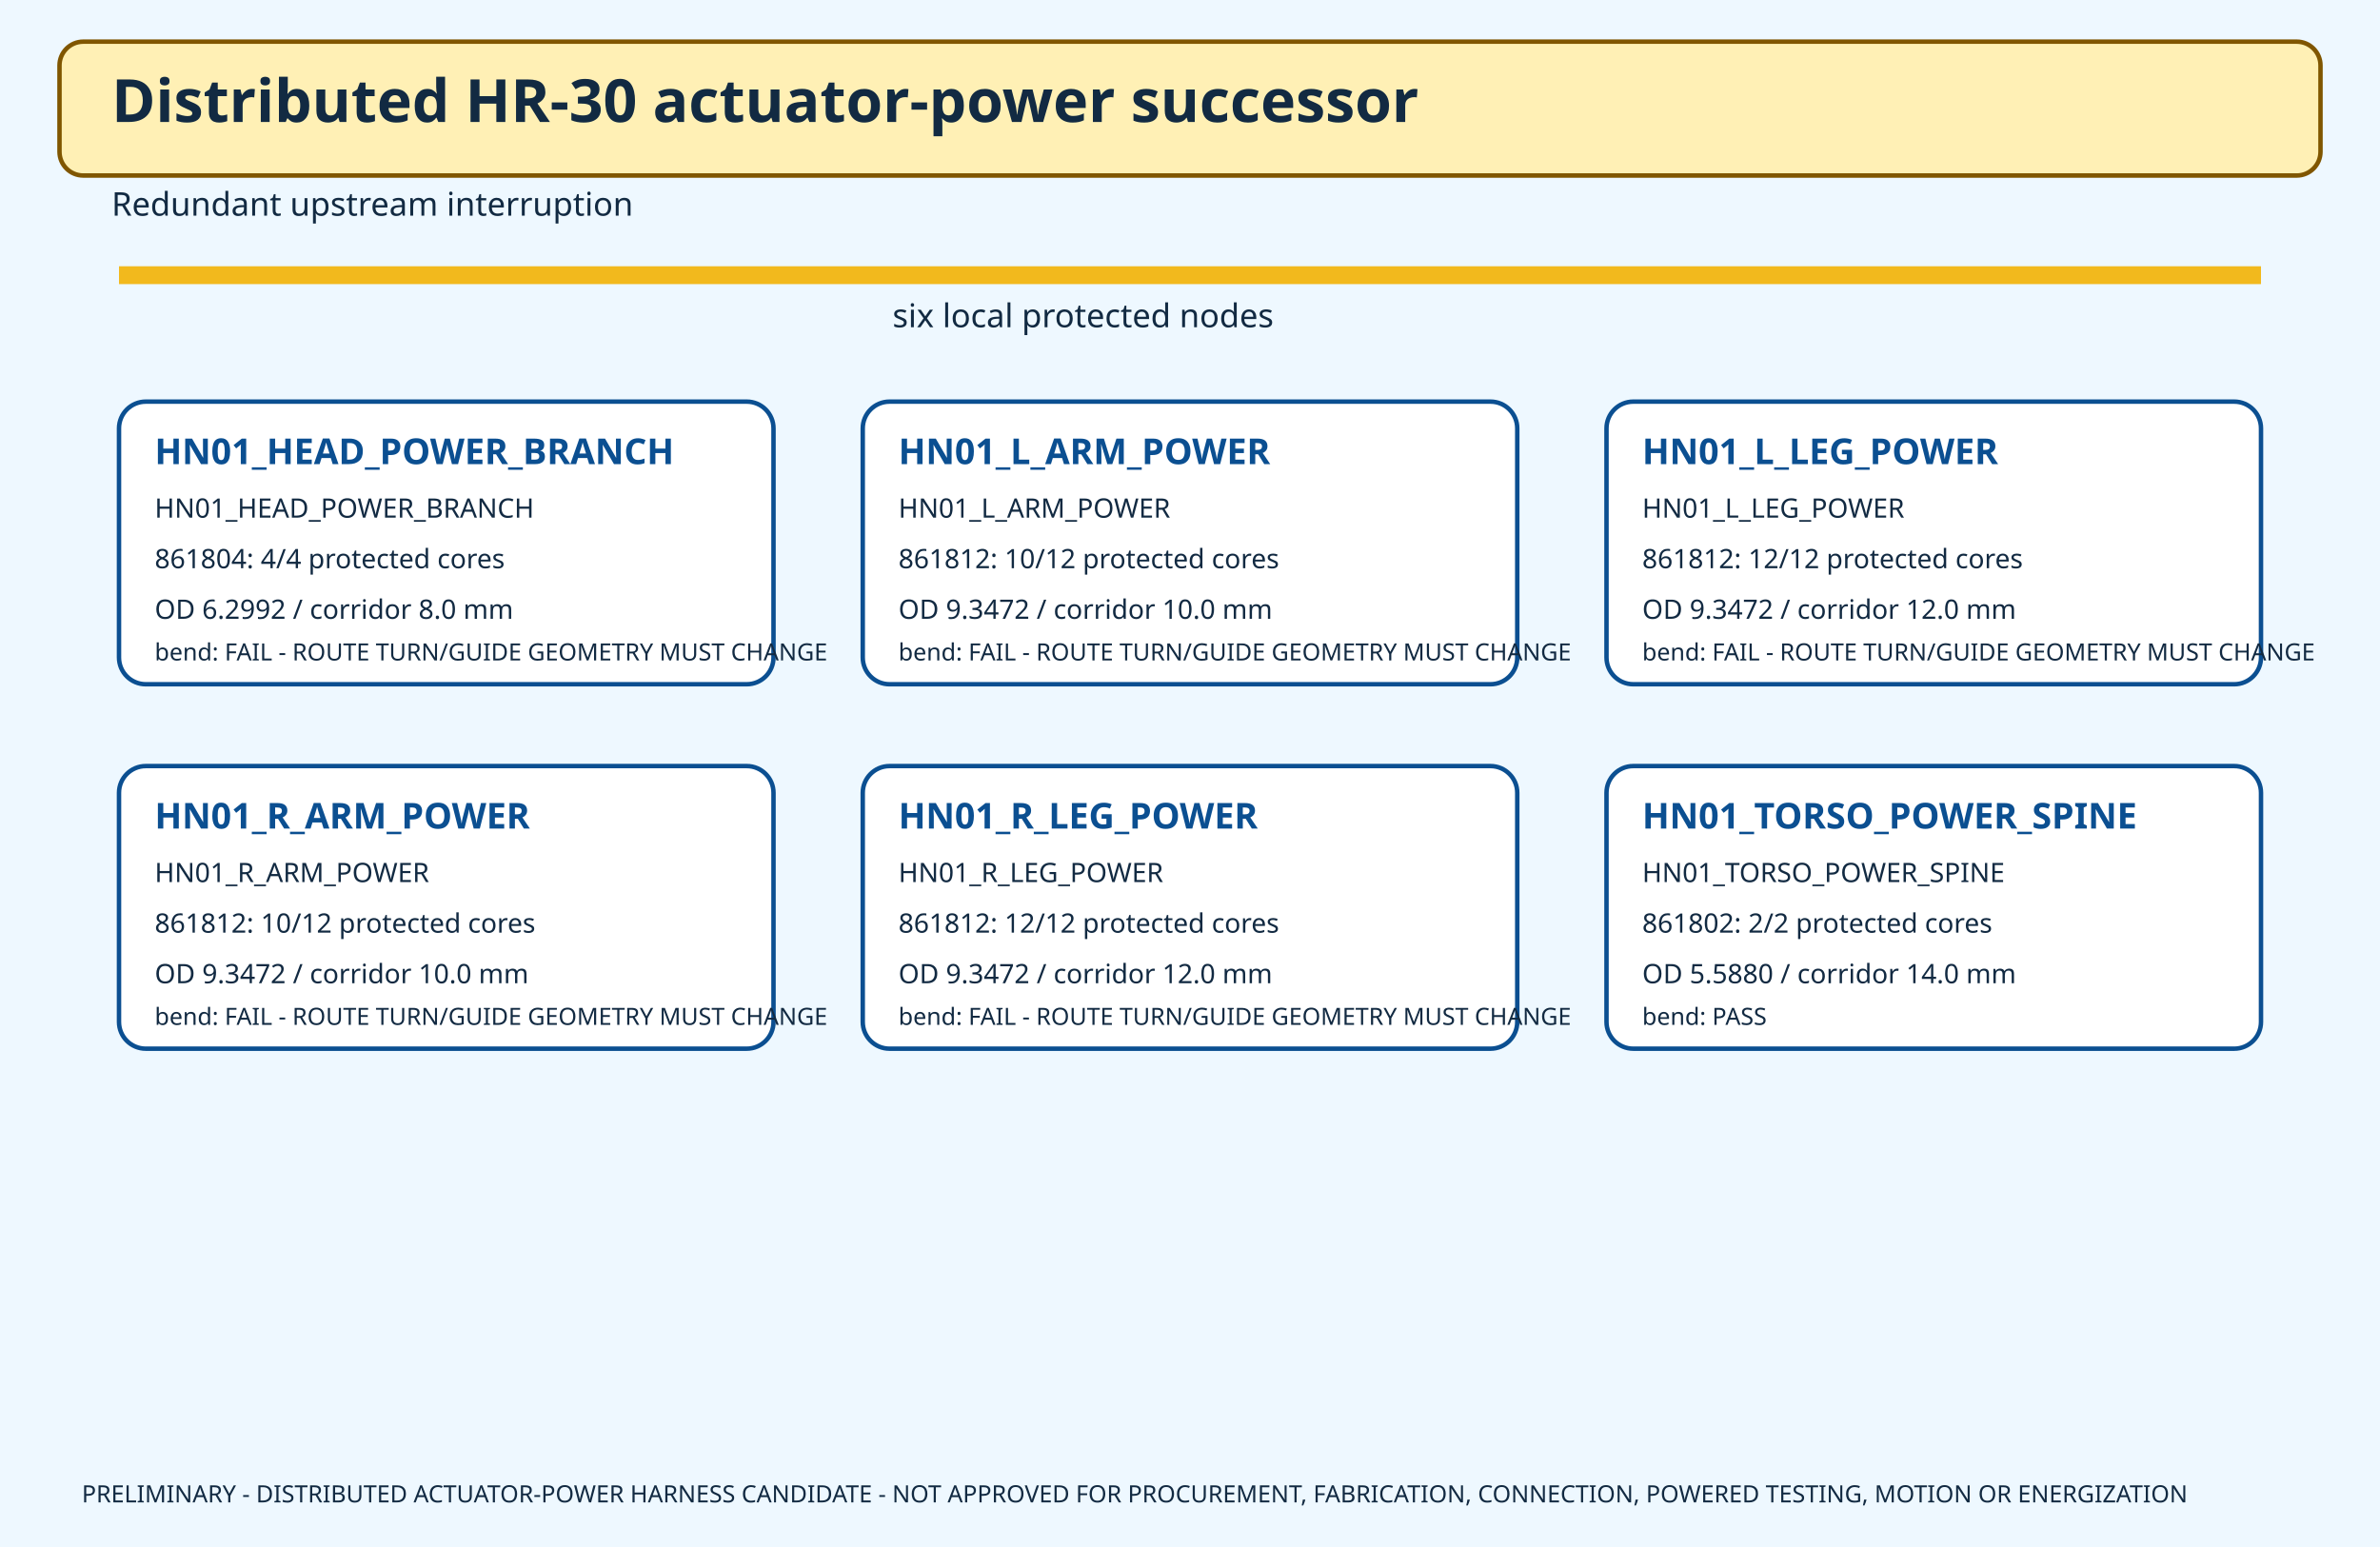
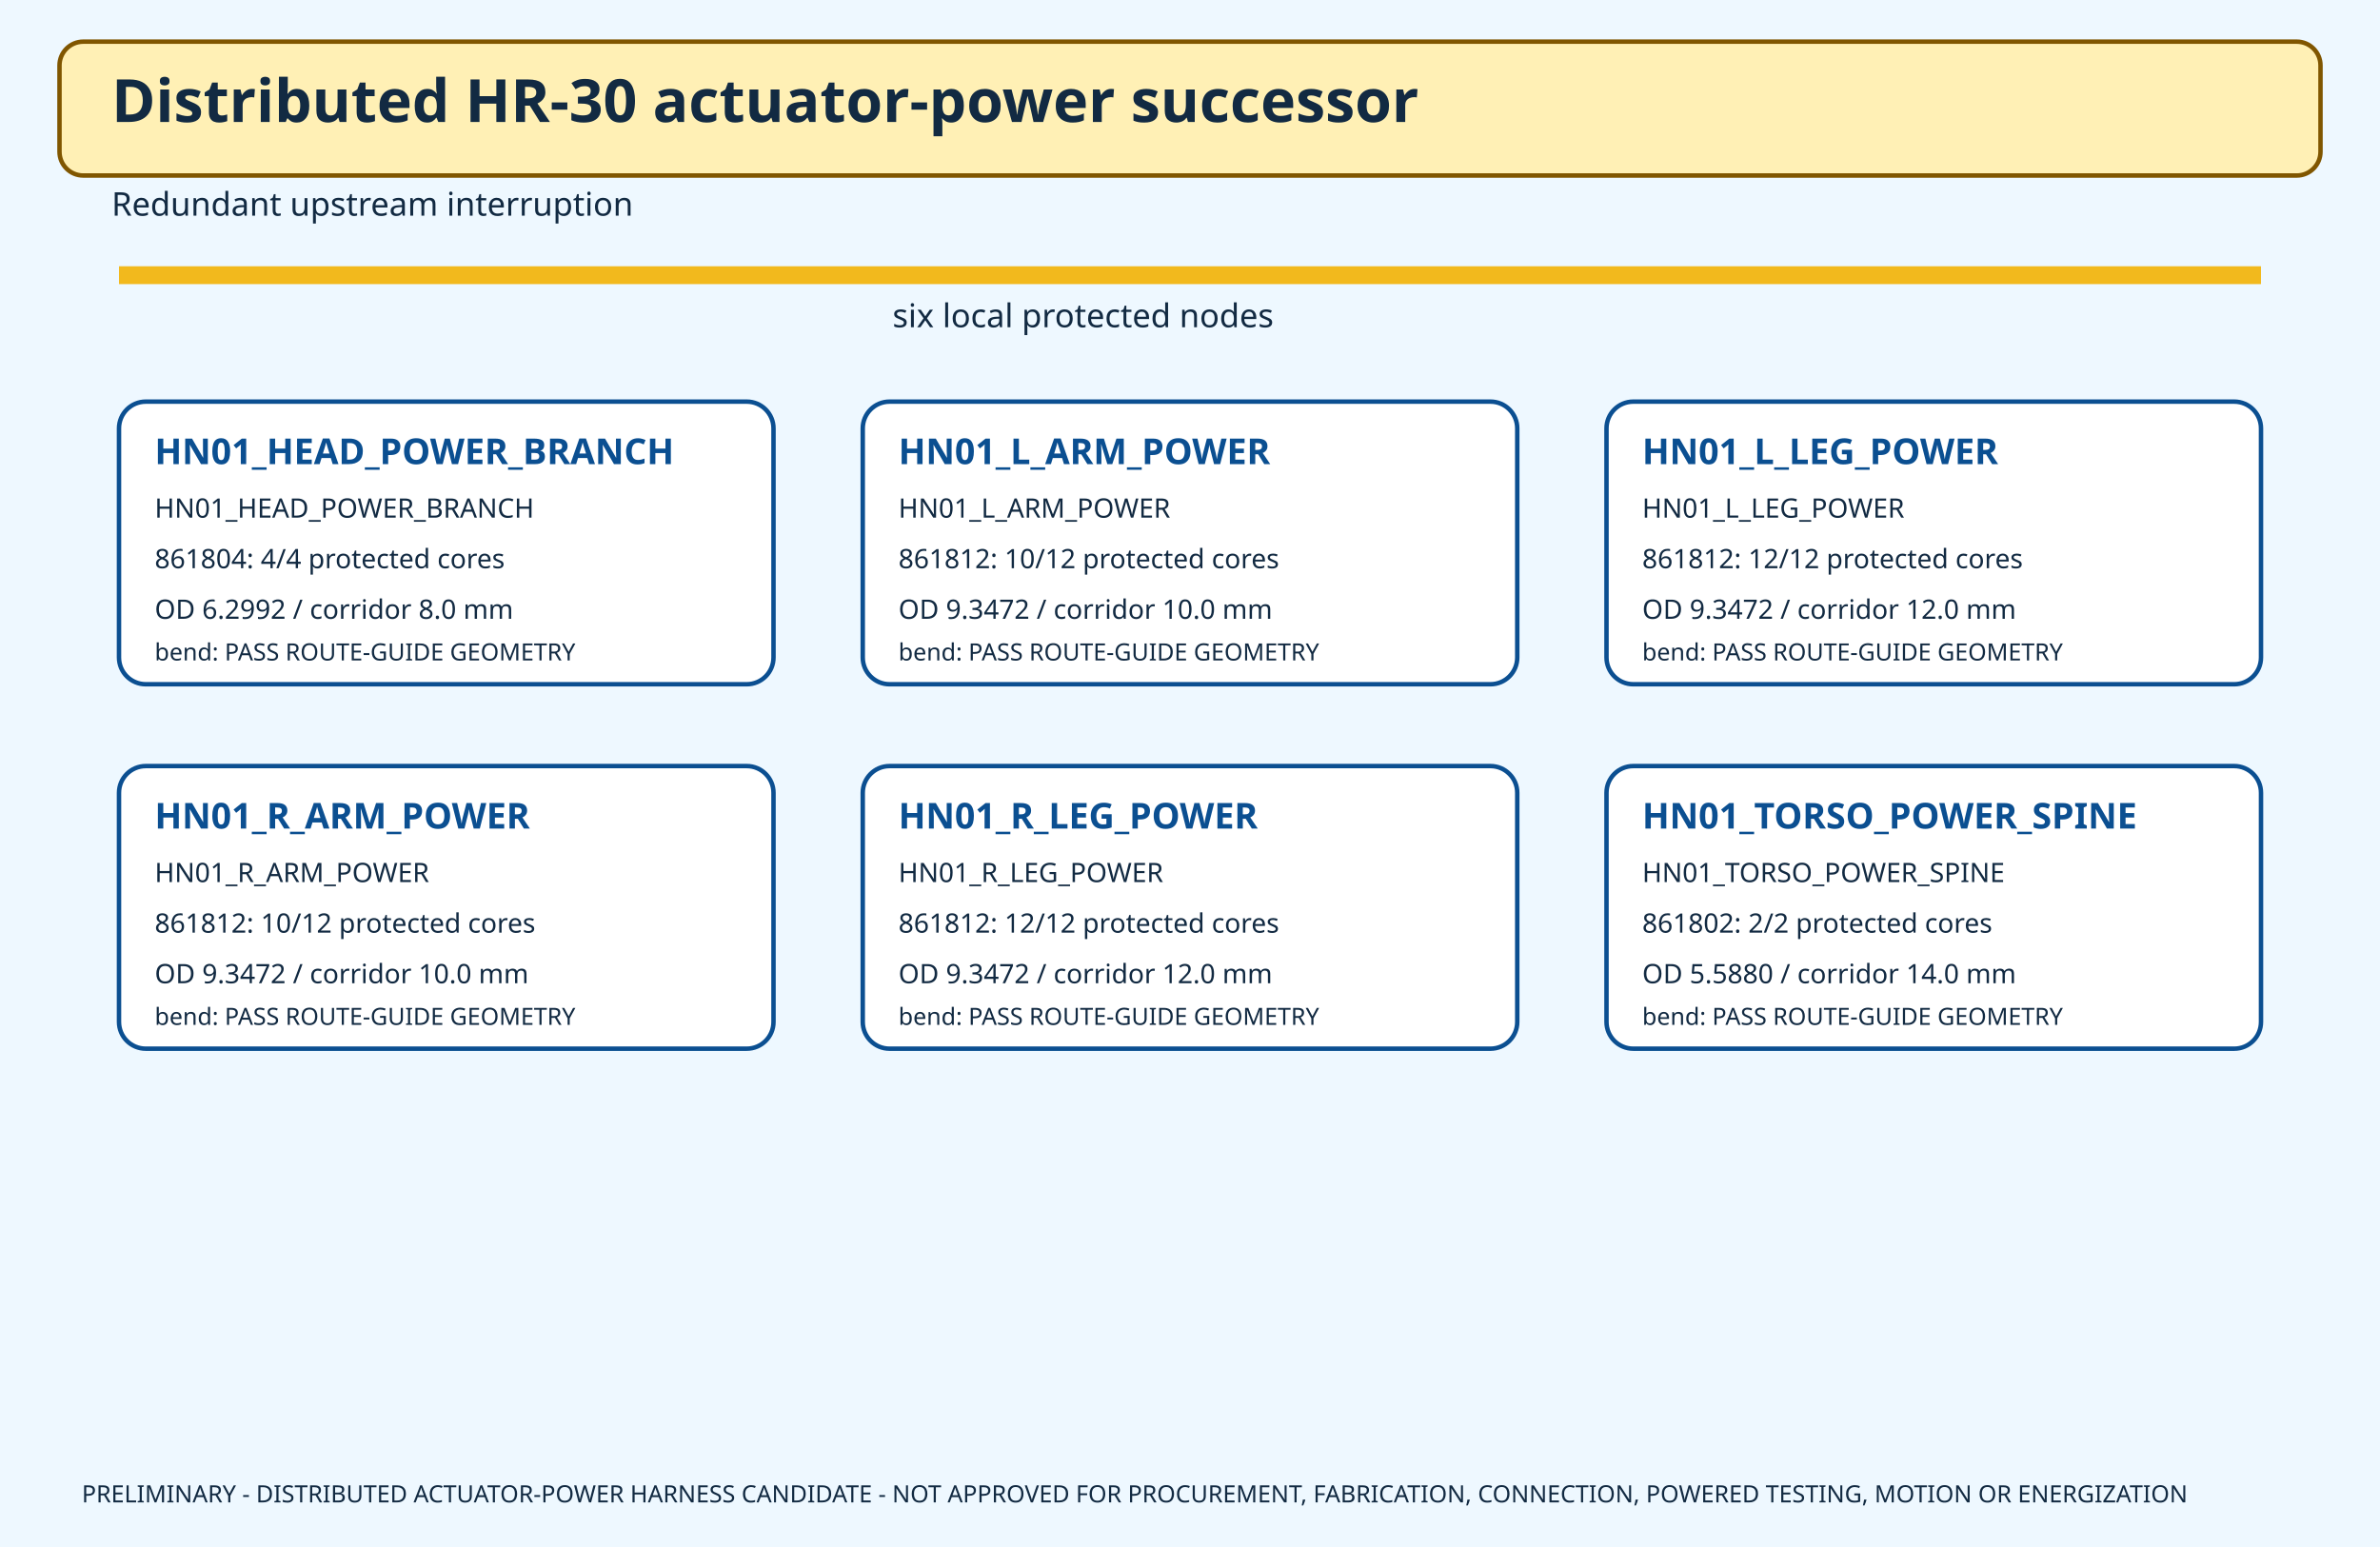
<svg xmlns="http://www.w3.org/2000/svg" width="1600" height="1040" viewBox="0 0 1600 1040" role="img" aria-labelledby="t d">
  <style>text{font:18px system-ui;fill:#122a42}.title{font-size:40px;font-weight:900}.sub{font-size:22px}.name{font-size:24px;font-weight:900;fill:#0b4f91}.small{font-size:16px}.card{fill:#fff;stroke:#0b4f91;stroke-width:3}.rail{stroke:#f2b91d;stroke-width:12}.warn{fill:#fff0b5;stroke:#805600;stroke-width:3}</style>
  <rect width="1600" height="1040" fill="#eef8ff" />
  <rect x="40" y="28" width="1520" height="90" rx="16" class="warn" />
  <text class="title" x="75" y="82">Distributed HR-30 actuator-power successor</text>
  <text class="sub" x="75" y="145">Redundant upstream interruption</text>
  <path class="rail" d="M80 185 H1520" />
  <text class="sub" x="600" y="220">six local protected nodes</text>
  <g transform="translate(80,270)">
    <rect class="card" width="440" height="190" rx="18" />
    <text class="name" x="24" y="42">HN01_HEAD_POWER_BRANCH</text>
    <text x="24" y="78">HN01_HEAD_POWER_BRANCH</text>
    <text x="24" y="112">861804: 4/4 protected cores</text>
    <text x="24" y="146">OD 6.2992 / corridor 8.0 mm</text>
-     <text class="small" x="24" y="174">bend: FAIL - ROUTE TURN/GUIDE GEOMETRY MUST CHANGE</text>
+     <text class="small" x="24" y="174">bend: PASS ROUTE-GUIDE GEOMETRY</text>
  </g>
  <g transform="translate(580,270)">
    <rect class="card" width="440" height="190" rx="18" />
    <text class="name" x="24" y="42">HN01_L_ARM_POWER</text>
    <text x="24" y="78">HN01_L_ARM_POWER</text>
    <text x="24" y="112">861812: 10/12 protected cores</text>
    <text x="24" y="146">OD 9.3472 / corridor 10.0 mm</text>
-     <text class="small" x="24" y="174">bend: FAIL - ROUTE TURN/GUIDE GEOMETRY MUST CHANGE</text>
+     <text class="small" x="24" y="174">bend: PASS ROUTE-GUIDE GEOMETRY</text>
  </g>
  <g transform="translate(1080,270)">
    <rect class="card" width="440" height="190" rx="18" />
    <text class="name" x="24" y="42">HN01_L_LEG_POWER</text>
    <text x="24" y="78">HN01_L_LEG_POWER</text>
    <text x="24" y="112">861812: 12/12 protected cores</text>
    <text x="24" y="146">OD 9.3472 / corridor 12.0 mm</text>
-     <text class="small" x="24" y="174">bend: FAIL - ROUTE TURN/GUIDE GEOMETRY MUST CHANGE</text>
+     <text class="small" x="24" y="174">bend: PASS ROUTE-GUIDE GEOMETRY</text>
  </g>
  <g transform="translate(80,515)">
    <rect class="card" width="440" height="190" rx="18" />
    <text class="name" x="24" y="42">HN01_R_ARM_POWER</text>
    <text x="24" y="78">HN01_R_ARM_POWER</text>
    <text x="24" y="112">861812: 10/12 protected cores</text>
    <text x="24" y="146">OD 9.3472 / corridor 10.0 mm</text>
-     <text class="small" x="24" y="174">bend: FAIL - ROUTE TURN/GUIDE GEOMETRY MUST CHANGE</text>
+     <text class="small" x="24" y="174">bend: PASS ROUTE-GUIDE GEOMETRY</text>
  </g>
  <g transform="translate(580,515)">
    <rect class="card" width="440" height="190" rx="18" />
    <text class="name" x="24" y="42">HN01_R_LEG_POWER</text>
    <text x="24" y="78">HN01_R_LEG_POWER</text>
    <text x="24" y="112">861812: 12/12 protected cores</text>
    <text x="24" y="146">OD 9.3472 / corridor 12.0 mm</text>
-     <text class="small" x="24" y="174">bend: FAIL - ROUTE TURN/GUIDE GEOMETRY MUST CHANGE</text>
+     <text class="small" x="24" y="174">bend: PASS ROUTE-GUIDE GEOMETRY</text>
  </g>
  <g transform="translate(1080,515)">
    <rect class="card" width="440" height="190" rx="18" />
    <text class="name" x="24" y="42">HN01_TORSO_POWER_SPINE</text>
    <text x="24" y="78">HN01_TORSO_POWER_SPINE</text>
    <text x="24" y="112">861802: 2/2 protected cores</text>
    <text x="24" y="146">OD 5.5880 / corridor 14.0 mm</text>
-     <text class="small" x="24" y="174">bend: PASS</text>
+     <text class="small" x="24" y="174">bend: PASS ROUTE-GUIDE GEOMETRY</text>
  </g>
  <text class="small" x="55" y="1010">PRELIMINARY - DISTRIBUTED ACTUATOR-POWER HARNESS CANDIDATE - NOT APPROVED FOR PROCUREMENT, FABRICATION, CONNECTION, POWERED TESTING, MOTION OR ENERGIZATION</text>
</svg>
